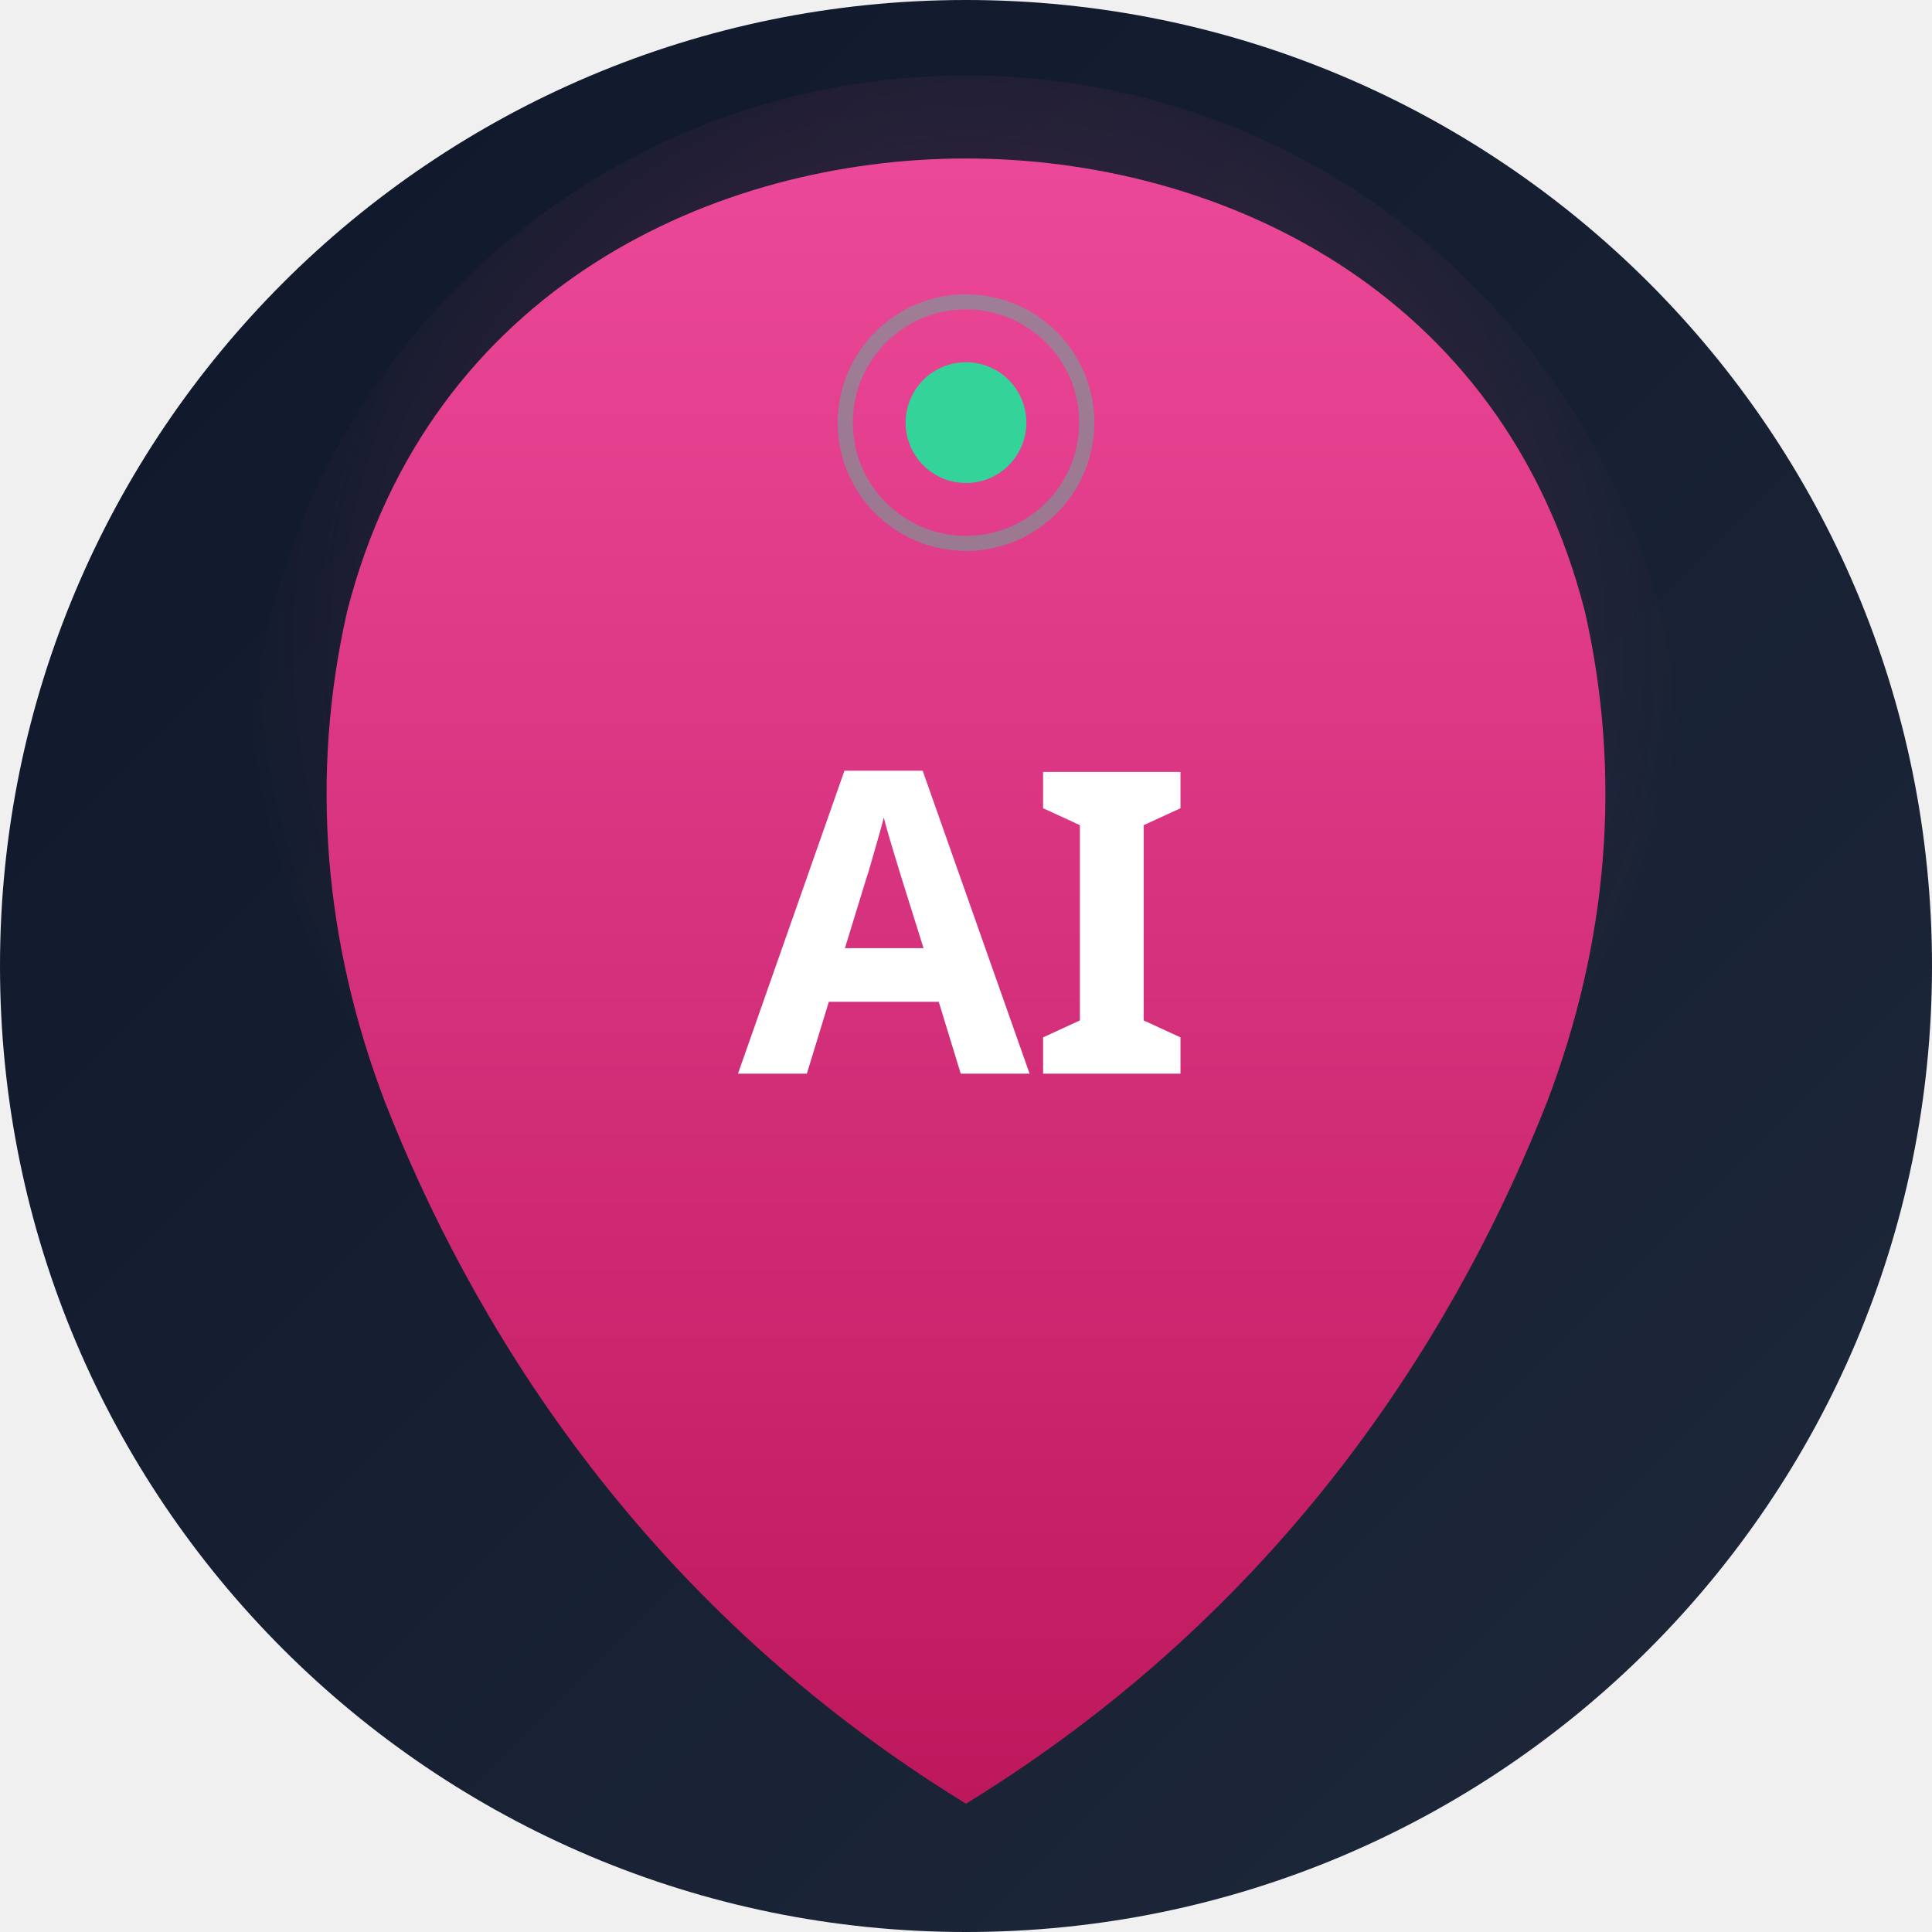
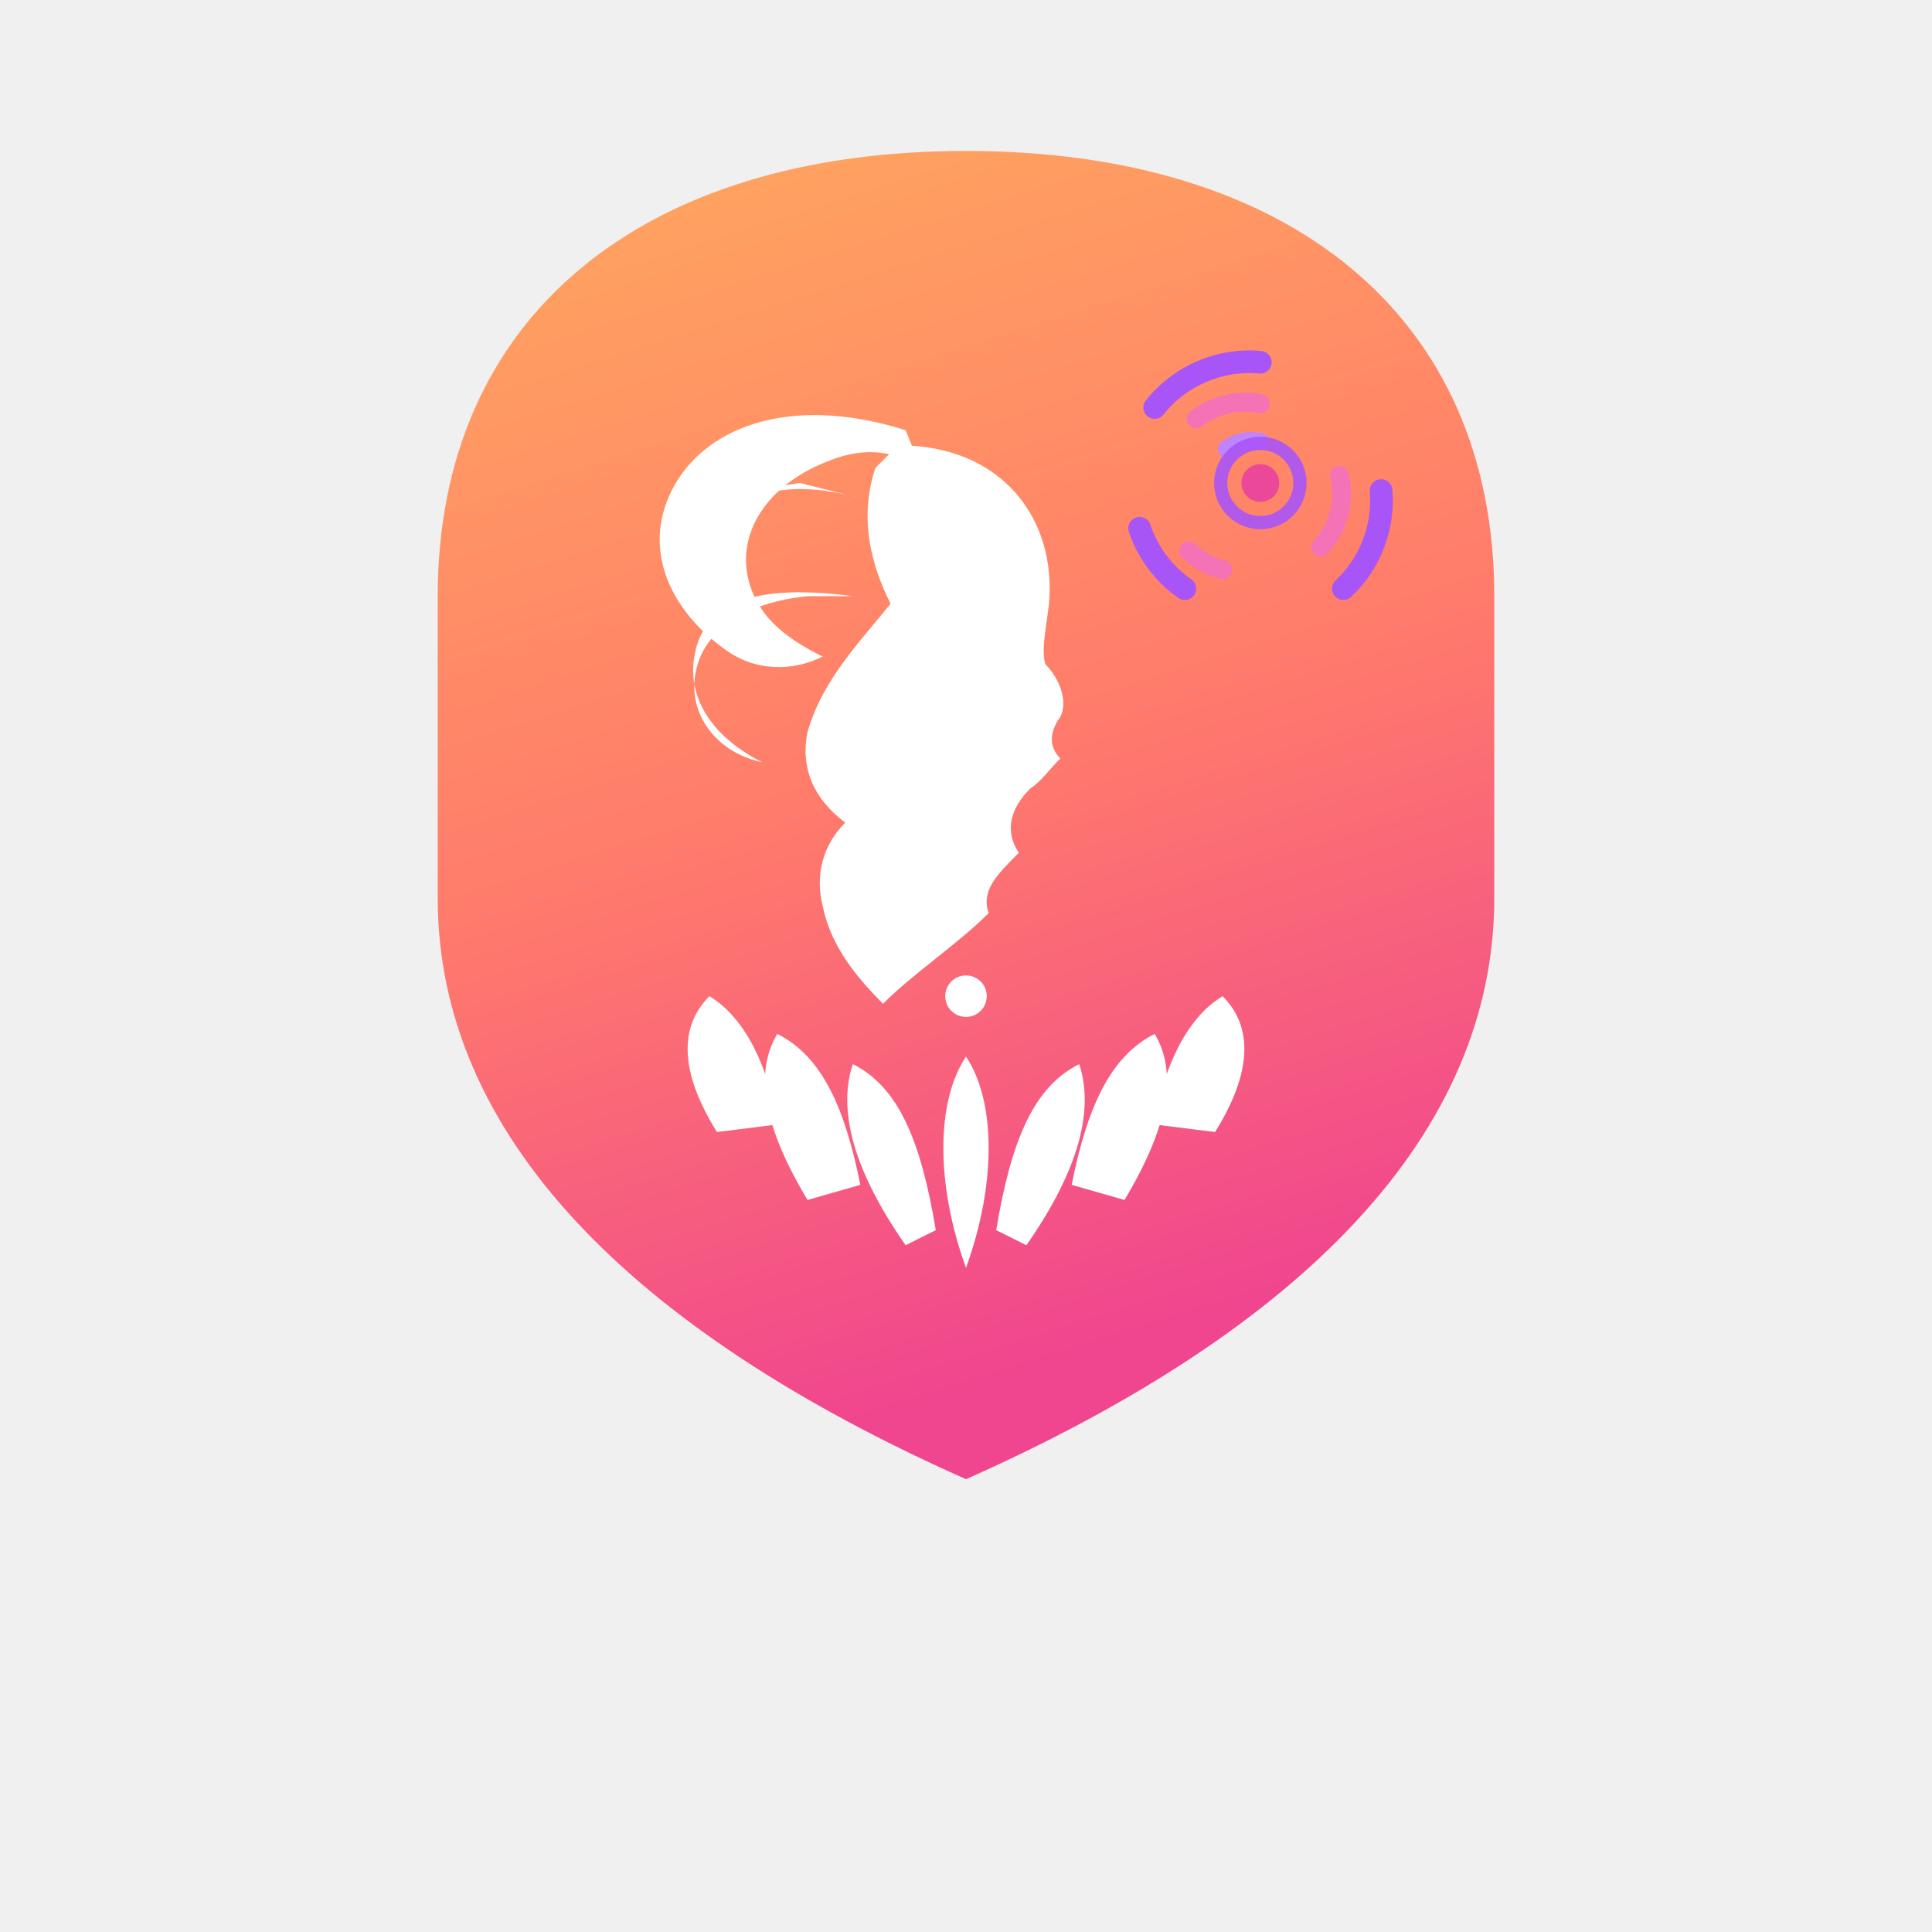
- <svg xmlns="http://www.w3.org/2000/svg" width="512" height="512" viewBox="0 0 512 512">
+ <svg xmlns="http://www.w3.org/2000/svg" width="512" height="512" viewBox="0 0 512 512" fill="none" role="img" aria-label="Sakhi AI">
  <defs>
-     <linearGradient id="bg" x1="0%" y1="0%" x2="100%" y2="100%">
-       <stop offset="0%" stop-color="#0f172a" />
-       <stop offset="100%" stop-color="#1e293b" />
+     <linearGradient id="sakhi-shield" x1="0" y1="0" x2="0.25" y2="1">
+       <stop offset="0" stop-color="#FFA95E" />
+       <stop offset="0.55" stop-color="#FF7B6B" />
+       <stop offset="1" stop-color="#F0458F" />
    </linearGradient>
-     <linearGradient id="shield" x1="50%" y1="0%" x2="50%" y2="100%">
-       <stop offset="0%" stop-color="#ec4899" />
-       <stop offset="100%" stop-color="#be185d" />
-     </linearGradient>
-     <radialGradient id="glow" cx="50%" cy="40%" r="50%">
-       <stop offset="0%" stop-color="rgba(236,72,153,0.3)" />
-       <stop offset="100%" stop-color="rgba(236,72,153,0)" />
-     </radialGradient>
  </defs>
-   <circle cx="256" cy="256" r="256" fill="url(#bg)" />
-   <circle cx="256" cy="210" r="190" fill="url(#glow)" />
-   <path d="M256 42 C322 42, 398 76, 420 162 C430 206, 426 250, 410 292 C388 348, 344 424, 256 478 C168 424, 124 348, 102 292 C86 250, 82 206, 92 162 C114 76, 190 42, 256 42Z" fill="url(#shield)" />
-   <text x="256" y="245" text-anchor="middle" dominant-baseline="middle" font-family="system-ui,sans-serif" font-weight="800" font-size="112" fill="white">AI</text>
-   <circle cx="256" cy="112" r="16" fill="#34d399" />
-   <circle cx="256" cy="112" r="32" fill="none" stroke="rgba(52,211,153,0.4)" stroke-width="4" />
+   <path d="M256 40 C342 40 396 84 396 158 L396 238 C396 300 346 352 256 392 C166 352 116 300 116 238 L116 158 C116 84 170 40 256 40 Z" fill="url(#sakhi-shield)" />
+   <path d="M238 118 C266 118 280 138 278 160 C277 168 276 172 277 176 C281 180 283 186 281 190 C278 194 278 198 281 201 C278 204 276 207 273 209 C268 214 266 220 270 226 C264 232 260 236 262 242 C254 250 242 258 234 266 C226 258 220 250 218 240 C216 232 218 224 224 218 C216 212 212 204 214 194 C218 180 228 170 236 160 C230 148 228 136 232 124 Z" fill="#FFFFFF" />
+   <path d="M240 114 C208 104 186 114 178 130 C170 146 178 162 192 172 C200 178 210 178 218 174 C208 169 200 163 198 152 C196 140 204 128 220 122 C230 118 238 120 244 124 Z" fill="#FFFFFF" />
+   <path d="M226 158 C196 154 186 162 184 174 C182 186 190 196 202 202 C192 200 184 192 184 182 C184 170 194 160 214 158 Z" fill="#FFFFFF" />
+   <path d="M228 132 C206 126 194 132 190 142 C186 152 192 160 202 164 C194 162 188 156 188 148 C188 138 196 130 212 128 Z" fill="#FFFFFF" />
+   <path d="M256 336 C248 314 248 292 256 280 C264 292 264 314 256 336 Z" fill="#FFFFFF" />
+   <path d="M240 330 C226 310 222 294 226 282 C238 288 244 302 248 326 Z" fill="#FFFFFF" />
+   <path d="M272 330 C286 310 290 294 286 282 C274 288 268 302 264 326 Z" fill="#FFFFFF" />
+   <path d="M214 318 C202 298 200 284 206 274 C218 280 224 294 228 314 Z" fill="#FFFFFF" />
+   <path d="M298 318 C310 298 312 284 306 274 C294 280 288 294 284 314 Z" fill="#FFFFFF" />
+   <path d="M190 300 C180 284 180 272 188 264 C198 270 204 284 206 298 Z" fill="#FFFFFF" />
+   <path d="M322 300 C332 284 332 272 324 264 C314 270 308 284 306 298 Z" fill="#FFFFFF" />
+   <circle cx="256" cy="264" r="5.5" fill="#FFFFFF" />
+   <g stroke-linecap="round" fill="none">
+     <path d="M306 108 A32 32 0 0 1 334 96" stroke="#A855F7" stroke-width="6" />
+     <path d="M366 130 A32 32 0 0 1 356 156" stroke="#A855F7" stroke-width="6" />
+     <path d="M314 156 A32 32 0 0 1 302 140" stroke="#A855F7" stroke-width="6" />
+     <path d="M317 111 A21 21 0 0 1 334 107" stroke="#F472B6" stroke-width="5" />
+     <path d="M355 126 A21 21 0 0 1 350 145" stroke="#F472B6" stroke-width="5" />
+     <path d="M324 151 A21 21 0 0 1 315 146" stroke="#F472B6" stroke-width="5" />
+     <path d="M325 119 A11 11 0 0 1 334 117" stroke="#C084FC" stroke-width="4.5" />
+   </g>
+   <circle cx="334" cy="128" r="10.5" stroke="#A855F7" stroke-width="3.5" fill="none" opacity="0.9" />
+   <circle cx="334" cy="128" r="5" fill="#EC4899" />
</svg>
